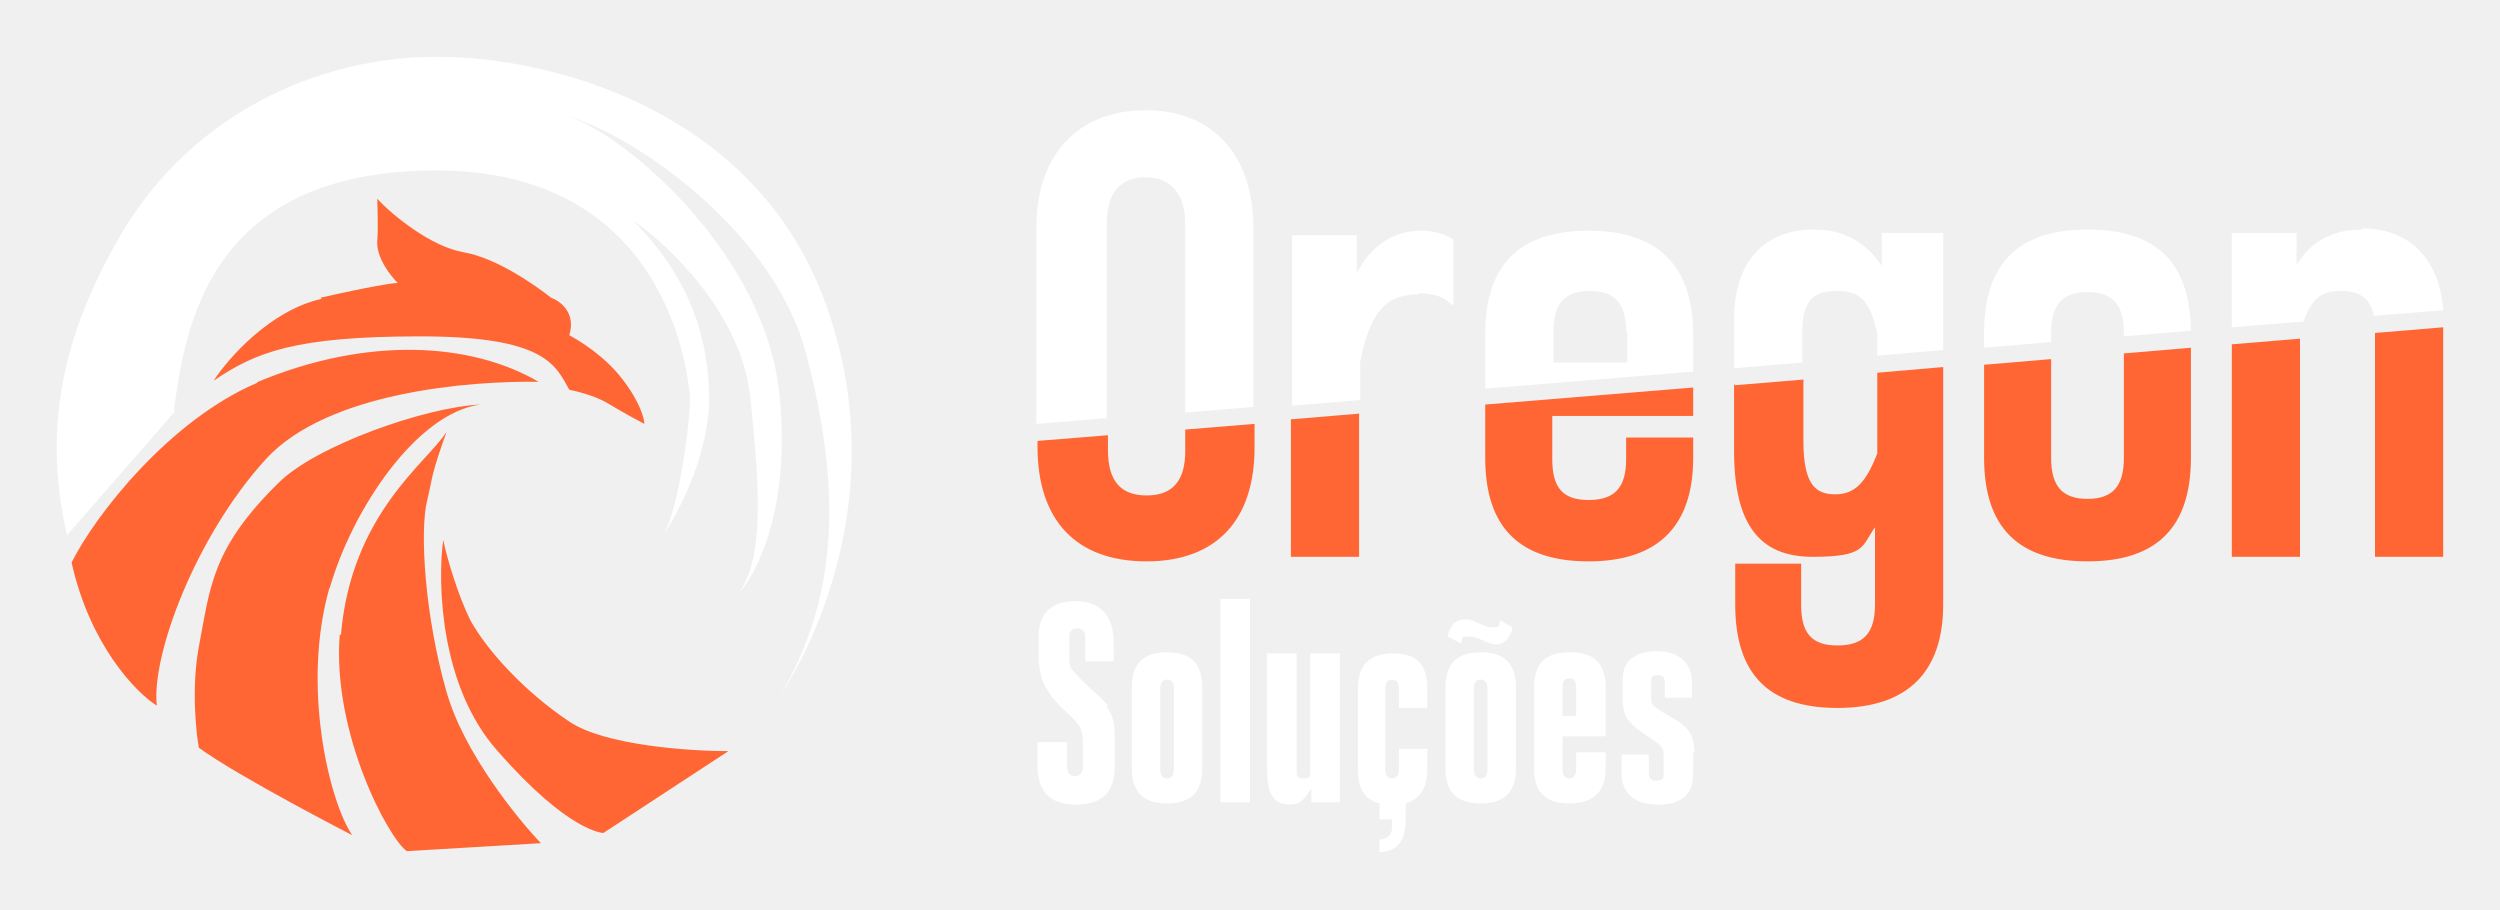
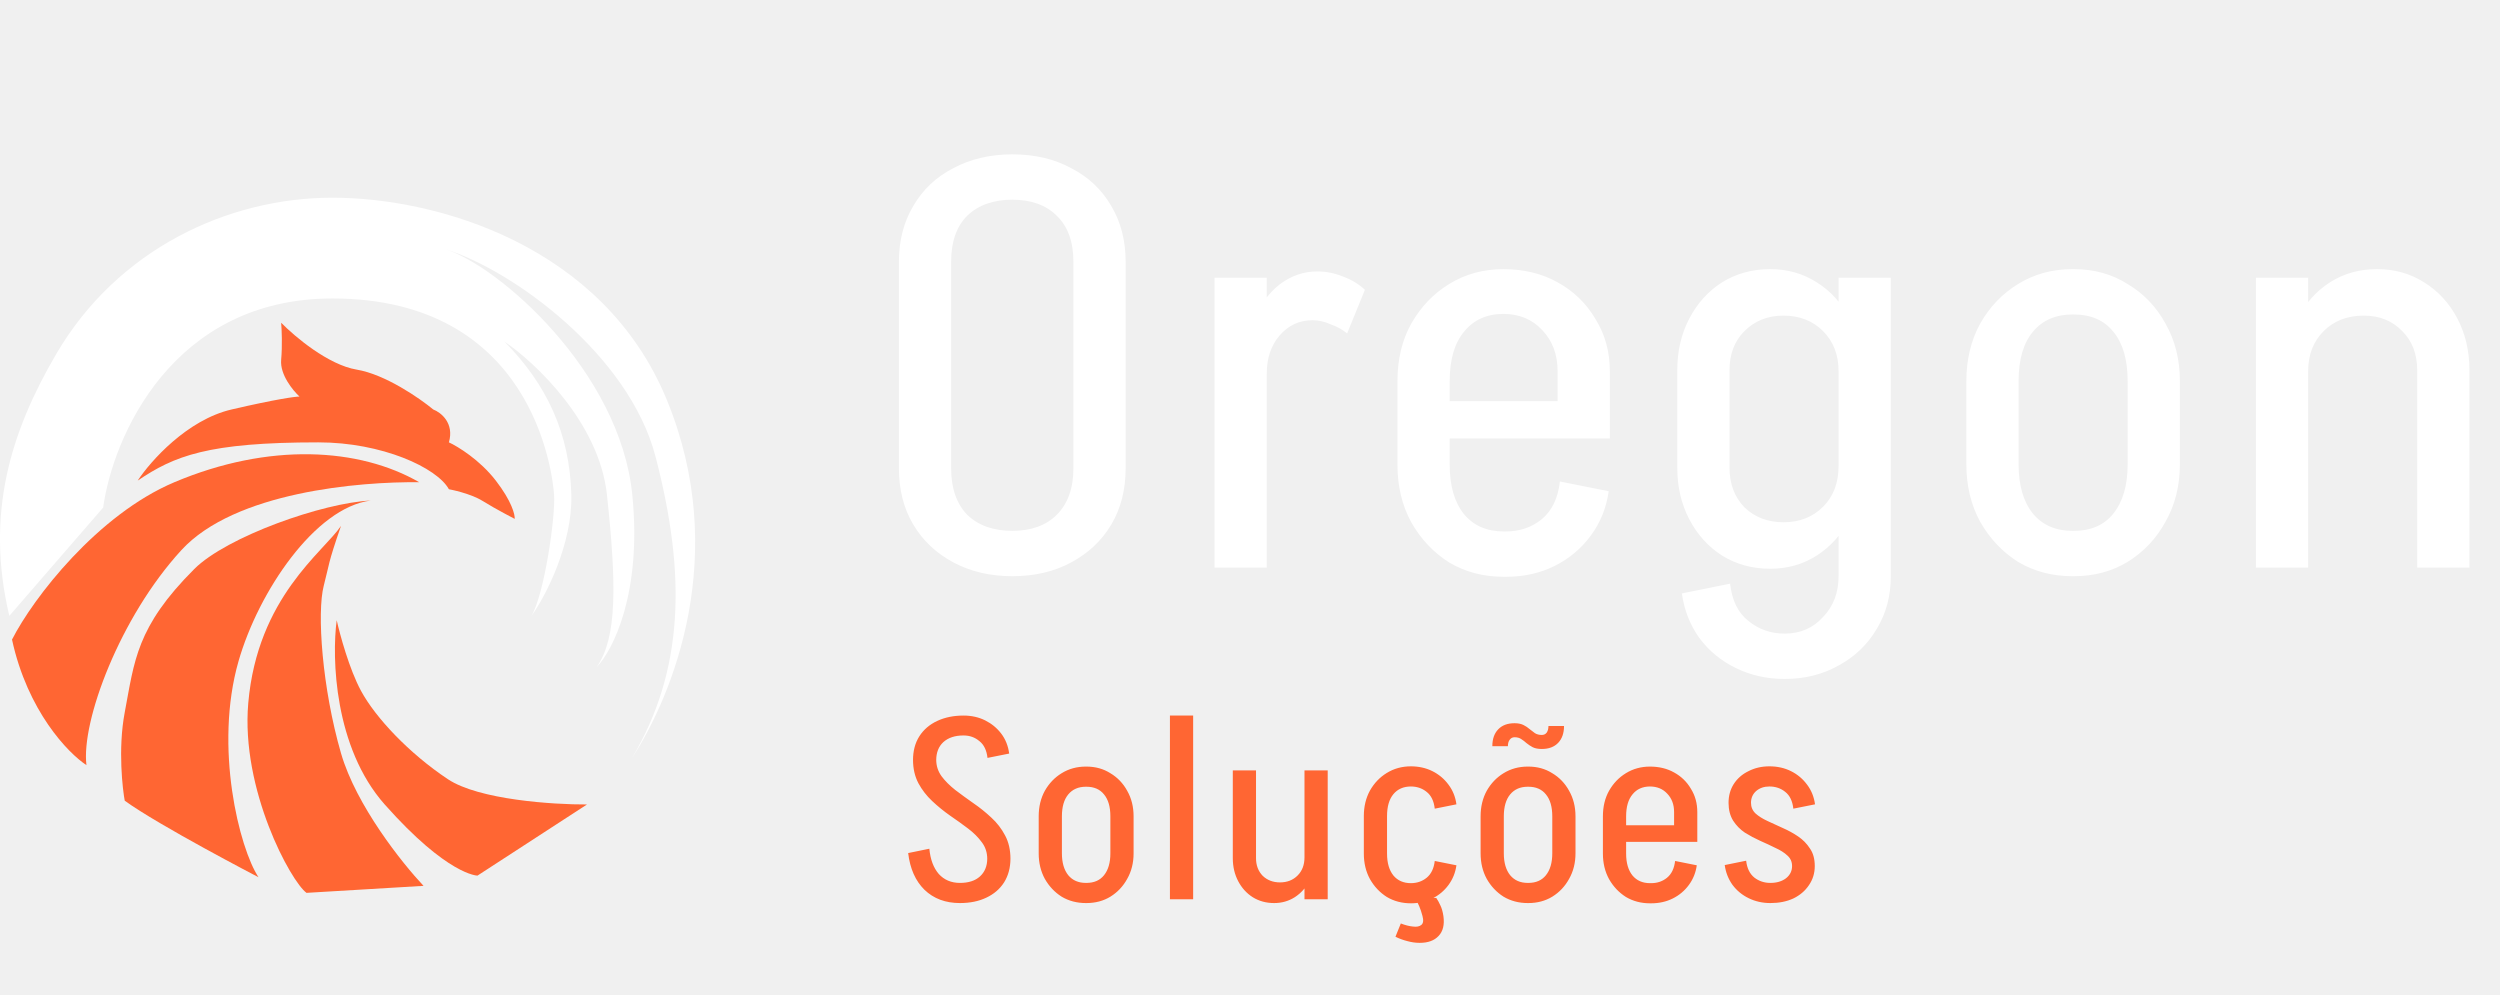
- <svg xmlns="http://www.w3.org/2000/svg" id="Layer_1" version="1.1" viewBox="0 0 220 80">
-   <defs>
-     <style>
-             .st0 {
-             fill: #f63;
-             }
- 
-             .st1 {
-             fill: #fff;
-             }
-         </style>
-   </defs>
-   <g>
-     <path class="st1" d="M15.4,36.2l-9.5,10.9c-2.4-10.3.2-18.6,4.7-26.4,6.2-10.6,17.3-15.7,27.8-15.7s27.3,4.8,33.7,20.3c6.4,15.6.6,29.8-3.5,36,5.2-8.7,5.5-18.3,2.3-30.3-2.7-10.2-14.3-18.8-21.2-20.9,5.4,1.7,17.7,12.3,18.9,24.7,1,9.9-2,15.7-3.6,17.4,2.1-2.9,2-8.3,1-17.4-.8-7.2-7.2-13.3-10.3-15.4,4.3,4.3,6.6,9.3,6.7,15.4.1,4.9-2.6,10.2-4,12.2,1.3-2.1,2.4-10,2.3-12.2-.2-2.2-2.1-19.8-22.3-19.8s-22.1,14-23.1,21.1Z" />
-     <path class="st0" d="M28.3,26.3c-4.5,1-8.2,5.2-9.5,7.2,3.7-2.5,7.1-3.9,18.2-3.9s11.9,2.6,13.1,4.7c0,0,2.1.4,3.4,1.2,1.3.8,3.2,1.8,3.2,1.8,0-.4-.3-1.8-1.9-3.9-1.6-2.1-3.8-3.4-4.7-3.9.6-2-.8-3-1.6-3.3-1.4-1.1-4.8-3.5-7.7-4-2.9-.5-6.3-3.3-7.6-4.7,0,.6.1,2.3,0,3.7-.1,1.5,1.2,3.1,1.8,3.7-.4,0-2.4.3-6.8,1.3ZM22.6,33.7c-7.7,3.3-14.2,11.6-16.3,15.8,1.6,7.2,5.6,11.4,7.5,12.6-.5-4.4,3.4-14.9,9.6-21.7,5.4-5.9,17.9-6.9,24-6.8-6-3.5-15.1-4-24.7,0ZM29,51.7c-2.5,8.7,0,18.9,2,21.8,0,0-10.1-5.2-13.5-7.7-.2-1-.7-5.2,0-8.9,1-5.2,1.1-8.6,7-14.4,3.3-3.3,13-6.7,17.8-6.9-5.6.7-11.3,9.2-13.3,16.2ZM30,55.9c.9-10.7,7.6-15.2,9.3-17.9-1.4,3.9-1.2,3.9-1.7,6-.7,2.7-.2,10.3,1.7,16.9,1.5,5.3,6.2,11.1,8.3,13.3l-11.8.7c-1.6-1.1-6.6-10.4-5.9-19.1ZM64.1,66.1l-11,7.2s-3,0-9.3-7.2c-5.1-5.7-5.3-14.8-4.8-18.6.3,1.5,1.3,4.9,2.4,7.1,1.5,2.7,4.8,6.3,8.7,8.9,3.1,2.1,10.6,2.6,14,2.6Z" />
-   </g>
-   <g>
-     <path class="st1" d="M102.7,57.4c-2.1,0-3.1,1-3.1,3.1v7.1c0,2.1,1,3.1,3.1,3.1s3.1-1,3.1-3.1v-7.1c0-2.1-1-3.1-3.1-3.1ZM103.3,67.7c0,.5-.2.8-.6.8s-.6-.3-.6-.8v-7.1c0-.5.2-.8.6-.8s.6.3.6.8v7.1ZM130.3,57.4c-2.1,0-3.1,1-3.1,3.1v7.1c0,2.1,1,3.1,3.1,3.1s3.1-1,3.1-3.1v-7.1c0-2.1-1-3.1-3.1-3.1ZM130.9,67.7c0,.5-.2.8-.6.8s-.6-.3-.6-.8v-7.1c0-.5.2-.8.6-.8s.6.3.6.8v7.1ZM138.1,57.4c-2.1,0-3.1,1-3.1,3.1v7.1c0,2.1,1,3.1,3.1,3.1s3.2-1,3.2-3.1v-1.4h-2.6v1.5c0,.5-.2.8-.6.8s-.6-.3-.6-.8v-2.9h3.8v-4.3c0-2.1-1-3.1-3.1-3.1ZM138.7,63h-1.2v-2.5c0-.6.2-.8.6-.8s.6.2.6.8v2.5ZM128.5,56.6l-1.1-.6c.2-1.1.8-1.5,1.6-1.5s1.5.7,2.3.7.6-.1.7-.6l1.1.6c-.2,1.1-.8,1.5-1.5,1.5s-1.5-.7-2.3-.7-.6.1-.7.6ZM97.4,62.2c.5.7.7,1.4.7,2.8v2.4c0,2.2-1,3.4-3.4,3.4s-3.4-1.2-3.4-3.5v-2h2.6v2.2c0,.5.3.8.7.8s.7-.3.7-.8v-1.9c0-1.3-.2-1.6-.7-2.2-.9-.9-1.9-1.7-2.5-2.8-.5-.8-.7-1.7-.7-3.1v-1.5c0-2,1.1-3.1,3.3-3.1s3.3,1.4,3.3,3.6v1.7h-2.5v-2.1c0-.5-.2-.8-.7-.8s-.7.3-.7.7v1.5c0,1,0,1.3.6,1.8.9,1.1,2.1,1.9,2.8,2.8ZM125.6,60.6v1.7h-2.5v-1.7c0-.5-.2-.8-.6-.8s-.6.3-.6.8v7.1c0,.5.2.8.6.8s.6-.3.6-.8v-1.8h2.5v1.8c0,1.6-.6,2.6-1.9,3v1.4c0,1.9-.7,2.8-2.3,2.9v-1.1c.7-.1,1.1-.4,1.1-1.1v-.7h-1.1v-1.4c-1.3-.3-1.9-1.3-1.9-3v-7.1c0-2.1,1-3.1,3.1-3.1s3,1,3,3.1ZM149,66.3v1.8c0,1.8-1,2.7-3.1,2.7s-3.2-1-3.2-2.8v-1.6h2.4v1.7c0,.4.2.6.7.6s.6-.2.6-.5v-1.8c0-.4-.1-.7-.8-1.2-.6-.4-1.7-1.1-2.1-1.6-.6-.6-.7-1.3-.7-2.1v-1.8c0-1.5,1.1-2.4,3-2.4s3.1,1,3.1,2.8v1.3h-2.4v-1.4c0-.4-.2-.6-.6-.6s-.6.2-.6.5v1.5c0,.4,0,.6.6,1,.7.5,1.5.8,2.2,1.4.6.5,1,1.1,1,2.4ZM107.4,52.7h2.6v17.9h-2.6v-17.9ZM115.3,57.5h2.6v13.1h-2.5v-1.1h-.1c-.5.9-1,1.3-1.8,1.3-1.7,0-2-1.4-2-3.2v-10.1h2.6v10.1c0,.7,0,.9.6.9s.6-.2.6-.9v-10.1Z" />
-     <g>
-       <path class="st1" d="M186.9,29.6v-.3c0-2.5-1-3.6-3.2-3.6s-3.2,1.1-3.2,3.6v.8l-5.9.5v-1.3c0-6.1,3-9.1,9.1-9.1s9,2.9,9.1,8.9l-5.9.5ZM207.9,20.2c-2.6,0-4.5,1-5.8,3.1v-2.8h-5.7v8.3l6.3-.5c.8-2.1,1.6-2.7,3.3-2.7s2.6.7,2.9,2.2l6.1-.5c-.3-4.4-2.9-7.2-7.1-7.2ZM171,30.9v-10.4h-5.4v2.9c-1.5-2.2-3.4-3.2-6-3.2-4.4,0-7,2.9-7,7.9v4.3l6-.5v-2.7c0-3,1.2-3.6,3.1-3.6s2.9.8,3.5,3.8v1.9l5.8-.5ZM124.8,25.8c1,0,1.8.2,2.3.5l.8.6v-5.8l-.3-.2c-.8-.4-1.6-.6-2.5-.6-2.5,0-4.4,1.3-5.7,3.7v-3.3h-5.7v15l6-.5v-3.3c.9-5,2.7-6,5.2-6ZM110.3,35.8v-15.7c0-6.5-3.6-10.4-9.5-10.4s-9.6,3.9-9.6,10.3v17.3l6.2-.5v-17.2c0-1.8.6-4,3.4-4s3.5,2.2,3.5,4.1v16.6l6.1-.5ZM149,32.7l-18.3,1.5v-4.8c0-6.1,3-9.1,9.1-9.1s9.2,3.1,9.2,9.1v3.4ZM143.1,29.2c0-2.5-1-3.6-3.2-3.6s-3.2,1.1-3.2,3.6v2.7h6.5v-2.7Z" />
-       <path class="st0" d="M180.5,31.6v8.7c0,2.5,1,3.6,3.2,3.6s3.2-1.1,3.2-3.6v-9.2l5.9-.5v9.7c0,6.1-3,9.1-9.1,9.1s-9.1-3-9.1-9.1v-8.2l5.9-.5ZM100.9,49.4c6.1,0,9.5-3.6,9.5-10v-2.1l-6.1.5v1.9c0,2.6-1.1,3.9-3.4,3.9s-3.4-1.3-3.4-4v-1.3l-6.2.5v.5c0,6.5,3.4,10.1,9.6,10.1ZM202.4,29.8l-6,.5v18.7h6v-19.2ZM152.6,33.8v5.9c0,6.4,2.2,9.3,6.9,9.3s4.3-.9,5.5-2.6v6.8c0,2.5-1,3.6-3.3,3.6s-3.2-1.1-3.2-3.6v-3.6h-5.8v3.6c0,6.1,2.9,9.1,9,9.1s9.3-3.1,9.3-9.1v-20.9l-5.8.5v7.1c-1,2.6-2,3.6-3.7,3.6s-2.8-.8-2.8-4.7v-5.4l-6,.5ZM209,29.3v19.7h6v-20.2l-6,.5ZM113.6,49h6v-12.6s-6,.5-6,.5v12.1ZM149,36.6v-2.5l-18.3,1.5v4.7c0,6.1,3,9.1,9.1,9.1s9.2-3.1,9.2-9.1v-1.8h-5.9v1.9c0,2.5-1,3.6-3.3,3.6s-3.2-1.1-3.2-3.6v-3.8h12.4Z" />
-     </g>
-   </g>
+ <svg xmlns="http://www.w3.org/2000/svg" width="392" height="156" viewBox="0 0 392 156" fill="none">
+   <path d="M168.31 73.52V40.94H176.5V73.52H168.31ZM140.95 73.52V40.94H149.14V73.52H140.95ZM176.5 41.03H168.31C168.31 37.91 167.44 35.51 165.7 33.83C164.02 32.15 161.68 31.31 158.68 31.31V24.2C162.22 24.2 165.31 24.92 167.95 26.36C170.65 27.74 172.75 29.72 174.25 32.3C175.75 34.82 176.5 37.73 176.5 41.03ZM140.95 41.03C140.95 37.73 141.7 34.82 143.2 32.3C144.7 29.72 146.8 27.74 149.5 26.36C152.2 24.92 155.29 24.2 158.77 24.2V31.31C155.77 31.31 153.4 32.15 151.66 33.83C149.98 35.51 149.14 37.91 149.14 41.03H140.95ZM176.5 73.43C176.5 76.79 175.75 79.73 174.25 82.25C172.75 84.77 170.65 86.75 167.95 88.19C165.31 89.63 162.22 90.35 158.68 90.35V83.24C161.68 83.24 164.02 82.4 165.7 80.72C167.44 78.98 168.31 76.55 168.31 73.43H176.5ZM140.95 73.43H149.14C149.14 76.55 149.98 78.98 151.66 80.72C153.4 82.4 155.77 83.24 158.77 83.24V90.35C155.29 90.35 152.2 89.63 149.5 88.19C146.8 86.75 144.7 84.77 143.2 82.25C141.7 79.73 140.95 76.79 140.95 73.43ZM190.439 89V43.55H198.629V89H190.439ZM194.939 58.58C194.939 55.52 195.449 52.79 196.469 50.39C197.489 47.93 198.869 46.01 200.609 44.63C202.409 43.25 204.389 42.56 206.549 42.56L205.829 50.21C203.729 50.21 201.989 51.02 200.609 52.64C199.289 54.2 198.629 56.18 198.629 58.58H194.939ZM211.229 52.28C210.509 51.68 209.639 51.2 208.619 50.84C207.659 50.42 206.729 50.21 205.829 50.21L206.549 42.56C207.929 42.56 209.279 42.83 210.599 43.37C211.919 43.85 213.059 44.54 214.019 45.44L211.229 52.28ZM221.733 68.75V62.9H252.423V68.75H221.733ZM235.683 90.44V83.33H236.133V90.44H235.683ZM219.123 72.89V59.66H227.313V72.89H219.123ZM244.233 62.9V58.22H252.423V62.9H244.233ZM252.423 58.22H244.233C244.233 55.58 243.423 53.42 241.803 51.74C240.243 50.06 238.203 49.22 235.683 49.22V42.2C238.923 42.2 241.773 42.89 244.233 44.27C246.753 45.65 248.733 47.57 250.173 50.03C251.673 52.43 252.423 55.16 252.423 58.22ZM244.593 75.5L252.243 77.03C251.883 79.61 250.953 81.92 249.453 83.96C247.953 86 246.063 87.59 243.783 88.73C241.503 89.87 238.953 90.44 236.133 90.44V83.33C238.293 83.33 240.153 82.7 241.713 81.44C243.333 80.12 244.293 78.14 244.593 75.5ZM219.123 59.75C219.123 56.33 219.843 53.33 221.283 50.75C222.783 48.11 224.763 46.04 227.223 44.54C229.743 42.98 232.593 42.2 235.773 42.2V49.22C233.133 49.22 231.063 50.15 229.563 52.01C228.063 53.81 227.313 56.39 227.313 59.75H219.123ZM219.123 72.89H227.313C227.313 76.19 228.063 78.77 229.563 80.63C231.063 82.43 233.133 83.33 235.773 83.33V90.44C232.593 90.44 229.743 89.69 227.223 88.19C224.763 86.63 222.783 84.53 221.283 81.89C219.843 79.25 219.123 76.25 219.123 72.89ZM288.288 90.62V43.55H296.478V90.62H288.288ZM262.998 73.34V58.04H271.188V73.34H262.998ZM271.188 58.04H262.998C262.998 55.04 263.628 52.34 264.888 49.94C266.148 47.54 267.858 45.65 270.018 44.27C272.238 42.89 274.758 42.2 277.578 42.2L279.648 49.49C277.188 49.49 275.148 50.3 273.528 51.92C271.968 53.48 271.188 55.52 271.188 58.04ZM291.888 58.22H288.288C288.288 55.64 287.478 53.54 285.858 51.92C284.238 50.3 282.168 49.49 279.648 49.49L277.578 42.2C280.278 42.2 282.708 42.89 284.868 44.27C287.088 45.65 288.798 47.57 289.998 50.03C291.258 52.43 291.888 55.16 291.888 58.22ZM271.188 73.34C271.188 75.86 271.968 77.93 273.528 79.55C275.148 81.11 277.188 81.89 279.648 81.89L277.578 89.18C274.758 89.18 272.238 88.49 270.018 87.11C267.858 85.73 266.148 83.84 264.888 81.44C263.628 79.04 262.998 76.34 262.998 73.34H271.188ZM291.888 73.07C291.888 76.13 291.258 78.89 289.998 81.35C288.798 83.75 287.088 85.67 284.868 87.11C282.708 88.49 280.278 89.18 277.578 89.18L279.648 81.89C282.168 81.89 284.238 81.08 285.858 79.46C287.478 77.84 288.288 75.71 288.288 73.07H291.888ZM296.478 90.35C296.478 93.41 295.758 96.14 294.318 98.54C292.878 101 290.898 102.92 288.378 104.3C285.858 105.74 283.008 106.46 279.828 106.46V99.35C282.288 99.35 284.298 98.48 285.858 96.74C287.478 95.06 288.288 92.93 288.288 90.35H296.478ZM271.278 91.52C271.578 94.16 272.538 96.11 274.158 97.37C275.778 98.69 277.668 99.35 279.828 99.35V106.46C277.068 106.46 274.518 105.89 272.178 104.75C269.838 103.61 267.918 102.02 266.418 99.98C264.978 97.94 264.078 95.63 263.718 93.05L271.278 91.52ZM333.615 72.89V59.66H341.805V72.89H333.615ZM308.325 72.89V59.66H316.515V72.89H308.325ZM324.795 49.31V42.2H325.335V49.31H324.795ZM324.795 90.35V83.24H325.335V90.35H324.795ZM308.325 59.75C308.325 56.39 309.045 53.39 310.485 50.75C311.985 48.11 313.965 46.04 316.425 44.54C318.945 42.98 321.795 42.2 324.975 42.2V49.31C322.335 49.31 320.265 50.21 318.765 52.01C317.265 53.81 316.515 56.39 316.515 59.75H308.325ZM341.805 59.75H333.615C333.615 56.39 332.865 53.81 331.365 52.01C329.925 50.21 327.855 49.31 325.155 49.31V42.2C328.335 42.2 331.155 42.98 333.615 44.54C336.135 46.04 338.115 48.11 339.555 50.75C341.055 53.39 341.805 56.39 341.805 59.75ZM308.325 72.8H316.515C316.515 76.1 317.265 78.68 318.765 80.54C320.265 82.34 322.335 83.24 324.975 83.24V90.35C321.795 90.35 318.945 89.6 316.425 88.1C313.965 86.54 311.985 84.44 310.485 81.8C309.045 79.16 308.325 76.16 308.325 72.8ZM341.805 72.8C341.805 76.16 341.055 79.16 339.555 81.8C338.115 84.44 336.135 86.54 333.615 88.1C331.155 89.6 328.335 90.35 325.155 90.35V83.24C327.855 83.24 329.925 82.34 331.365 80.54C332.865 78.68 333.615 76.1 333.615 72.8H341.805ZM353.726 89V43.55H361.916V89H353.726ZM379.016 89V58.04H387.206V89H379.016ZM379.016 58.04C379.016 55.52 378.236 53.48 376.676 51.92C375.116 50.3 373.106 49.49 370.646 49.49L372.716 42.2C375.476 42.2 377.936 42.89 380.096 44.27C382.316 45.65 384.056 47.54 385.316 49.94C386.576 52.34 387.206 55.04 387.206 58.04H379.016ZM358.316 58.22C358.316 55.16 358.946 52.43 360.206 50.03C361.466 47.57 363.176 45.65 365.336 44.27C367.496 42.89 369.956 42.2 372.716 42.2L370.646 49.49C368.066 49.49 365.966 50.3 364.346 51.92C362.726 53.54 361.916 55.64 361.916 58.22H358.316Z" fill="white" />
+   <path d="M154.8 134.68C154.8 133.693 154.52 132.827 153.96 132.08C153.4 131.307 152.68 130.587 151.8 129.92C150.92 129.253 149.973 128.573 148.96 127.88C147.973 127.187 147.04 126.427 146.16 125.6C145.28 124.773 144.56 123.84 144 122.8C143.44 121.733 143.16 120.507 143.16 119.12H146.8C146.8 120.08 147.08 120.947 147.64 121.72C148.2 122.467 148.92 123.187 149.8 123.88C150.68 124.547 151.613 125.227 152.6 125.92C153.613 126.613 154.56 127.373 155.44 128.2C156.32 129 157.04 129.933 157.6 131C158.16 132.04 158.44 133.267 158.44 134.68H154.8ZM143.16 119.2C143.16 117.733 143.493 116.48 144.16 115.44C144.827 114.4 145.76 113.6 146.96 113.04C148.16 112.48 149.533 112.2 151.08 112.2V115.32C149.747 115.32 148.693 115.667 147.92 116.36C147.173 117.053 146.8 118 146.8 119.2H143.16ZM158.44 134.6C158.44 136.04 158.107 137.293 157.44 138.36C156.773 139.4 155.84 140.2 154.64 140.76C153.467 141.32 152.093 141.6 150.52 141.6V138.44C151.853 138.44 152.893 138.107 153.64 137.44C154.413 136.747 154.8 135.8 154.8 134.6H158.44ZM154.84 118.84C154.707 117.64 154.28 116.76 153.56 116.2C152.867 115.613 152.04 115.32 151.08 115.32V112.2C152.333 112.2 153.467 112.453 154.48 112.96C155.493 113.467 156.333 114.16 157 115.04C157.667 115.92 158.08 116.96 158.24 118.16L154.84 118.84ZM145.72 133.08C145.88 134.76 146.373 136.08 147.2 137.04C148.053 137.973 149.16 138.44 150.52 138.44V141.6C148.253 141.6 146.4 140.907 144.96 139.52C143.547 138.133 142.693 136.213 142.4 133.76L145.72 133.08ZM174.107 133.84V127.96H177.747V133.84H174.107ZM162.867 133.84V127.96H166.507V133.84H162.867ZM170.187 123.36V120.2H170.427V123.36H170.187ZM170.187 141.6V138.44H170.427V141.6H170.187ZM162.867 128C162.867 126.507 163.187 125.173 163.827 124C164.494 122.827 165.374 121.907 166.467 121.24C167.587 120.547 168.854 120.2 170.267 120.2V123.36C169.094 123.36 168.174 123.76 167.507 124.56C166.841 125.36 166.507 126.507 166.507 128H162.867ZM177.747 128H174.107C174.107 126.507 173.774 125.36 173.107 124.56C172.467 123.76 171.547 123.36 170.347 123.36V120.2C171.761 120.2 173.014 120.547 174.107 121.24C175.227 121.907 176.107 122.827 176.747 124C177.414 125.173 177.747 126.507 177.747 128ZM162.867 133.8H166.507C166.507 135.267 166.841 136.413 167.507 137.24C168.174 138.04 169.094 138.44 170.267 138.44V141.6C168.854 141.6 167.587 141.267 166.467 140.6C165.374 139.907 164.494 138.973 163.827 137.8C163.187 136.627 162.867 135.293 162.867 133.8ZM177.747 133.8C177.747 135.293 177.414 136.627 176.747 137.8C176.107 138.973 175.227 139.907 174.107 140.6C173.014 141.267 171.761 141.6 170.347 141.6V138.44C171.547 138.44 172.467 138.04 173.107 137.24C173.774 136.413 174.107 135.267 174.107 133.8H177.747ZM183.445 141V112.2H187.085V141H183.445ZM208.183 120.8V141H204.543V120.8H208.183ZM196.943 120.8V134.56H193.303V120.8H196.943ZM196.943 134.56C196.943 135.68 197.29 136.6 197.983 137.32C198.703 138.013 199.61 138.36 200.703 138.36L199.783 141.6C198.53 141.6 197.41 141.293 196.423 140.68C195.463 140.067 194.703 139.227 194.143 138.16C193.583 137.093 193.303 135.893 193.303 134.56H196.943ZM206.143 134.44C206.143 135.8 205.863 137.027 205.303 138.12C204.77 139.187 204.01 140.04 203.023 140.68C202.063 141.293 200.983 141.6 199.783 141.6L200.703 138.36C201.823 138.36 202.743 138 203.463 137.28C204.183 136.56 204.543 135.613 204.543 134.44H206.143ZM213.848 133.88V127.92H217.488V133.88H213.848ZM213.848 127.96C213.848 126.467 214.168 125.133 214.808 123.96C215.475 122.787 216.355 121.867 217.448 121.2C218.568 120.507 219.835 120.16 221.248 120.16V123.32C220.075 123.32 219.155 123.72 218.488 124.52C217.822 125.32 217.488 126.467 217.488 127.96H213.848ZM224.968 126.8C224.835 125.6 224.408 124.72 223.688 124.16C222.995 123.6 222.168 123.32 221.208 123.32V120.16C222.462 120.16 223.595 120.413 224.608 120.92C225.622 121.427 226.462 122.133 227.128 123.04C227.795 123.92 228.208 124.947 228.368 126.12L224.968 126.8ZM213.848 133.84H217.488C217.488 135.307 217.822 136.453 218.488 137.28C219.155 138.08 220.075 138.48 221.248 138.48V141.64C219.835 141.64 218.568 141.307 217.448 140.64C216.355 139.947 215.475 139.013 214.808 137.84C214.168 136.667 213.848 135.333 213.848 133.84ZM224.968 135L228.368 135.68C228.208 136.827 227.795 137.853 227.128 138.76C226.462 139.667 225.622 140.373 224.608 140.88C223.595 141.387 222.462 141.64 221.208 141.64V138.48C222.168 138.48 222.995 138.2 223.688 137.64C224.408 137.053 224.835 136.173 224.968 135ZM222.608 147.84C221.968 147.84 221.315 147.747 220.648 147.56C220.008 147.4 219.395 147.173 218.808 146.88L219.648 144.8C220.342 145.067 220.968 145.227 221.528 145.28C222.115 145.36 222.555 145.28 222.848 145.04C223.168 144.8 223.235 144.333 223.048 143.64H226.328C226.515 145 226.262 146.04 225.568 146.76C224.902 147.48 223.915 147.84 222.608 147.84ZM223.048 143.64C222.888 143.027 222.715 142.507 222.528 142.08C222.342 141.653 222.128 141.227 221.888 140.8H225.208C225.448 141.147 225.662 141.533 225.848 141.96C226.062 142.387 226.222 142.947 226.328 143.64H223.048ZM243.398 133.84V127.96H247.038V133.84H243.398ZM232.158 133.84V127.96H235.798V133.84H232.158ZM239.478 123.36V120.2H239.718V123.36H239.478ZM239.478 141.6V138.44H239.718V141.6H239.478ZM232.158 128C232.158 126.507 232.478 125.173 233.118 124C233.784 122.827 234.664 121.907 235.758 121.24C236.878 120.547 238.144 120.2 239.558 120.2V123.36C238.384 123.36 237.464 123.76 236.798 124.56C236.131 125.36 235.798 126.507 235.798 128H232.158ZM247.038 128H243.398C243.398 126.507 243.064 125.36 242.398 124.56C241.758 123.76 240.838 123.36 239.638 123.36V120.2C241.051 120.2 242.304 120.547 243.398 121.24C244.518 121.907 245.398 122.827 246.038 124C246.704 125.173 247.038 126.507 247.038 128ZM232.158 133.8H235.798C235.798 135.267 236.131 136.413 236.798 137.24C237.464 138.04 238.384 138.44 239.558 138.44V141.6C238.144 141.6 236.878 141.267 235.758 140.6C234.664 139.907 233.784 138.973 233.118 137.8C232.478 136.627 232.158 135.293 232.158 133.8ZM247.038 133.8C247.038 135.293 246.704 136.627 246.038 137.8C245.398 138.973 244.518 139.907 243.398 140.6C242.304 141.267 241.051 141.6 239.638 141.6V138.44C240.838 138.44 241.758 138.04 242.398 137.24C243.064 136.413 243.398 135.267 243.398 133.8H247.038ZM241.758 117.44C241.171 117.44 240.691 117.347 240.318 117.16C239.971 116.973 239.651 116.76 239.358 116.52C239.091 116.28 238.811 116.067 238.518 115.88C238.251 115.693 237.904 115.6 237.478 115.6V113.4C238.038 113.4 238.504 113.493 238.878 113.68C239.251 113.867 239.571 114.08 239.838 114.32C240.131 114.56 240.411 114.773 240.678 114.96C240.971 115.147 241.331 115.24 241.758 115.24V117.44ZM233.998 117C233.998 115.88 234.304 115 234.918 114.36C235.531 113.72 236.384 113.4 237.478 113.4V115.6C237.158 115.6 236.904 115.733 236.718 116C236.531 116.24 236.438 116.573 236.438 117H233.998ZM241.758 117.44V115.24C242.078 115.24 242.331 115.12 242.518 114.88C242.704 114.613 242.798 114.267 242.798 113.84H245.238C245.238 114.96 244.931 115.84 244.318 116.48C243.704 117.12 242.851 117.44 241.758 117.44ZM252.496 132V129.4H266.136V132H252.496ZM258.696 141.64V138.48H258.896V141.64H258.696ZM251.336 133.84V127.96H254.976V133.84H251.336ZM262.496 129.4V127.32H266.136V129.4H262.496ZM266.136 127.32H262.496C262.496 126.147 262.136 125.187 261.416 124.44C260.723 123.693 259.816 123.32 258.696 123.32V120.2C260.136 120.2 261.403 120.507 262.496 121.12C263.616 121.733 264.496 122.587 265.136 123.68C265.803 124.747 266.136 125.96 266.136 127.32ZM262.656 135L266.056 135.68C265.896 136.827 265.483 137.853 264.816 138.76C264.149 139.667 263.309 140.373 262.296 140.88C261.283 141.387 260.149 141.64 258.896 141.64V138.48C259.856 138.48 260.683 138.2 261.376 137.64C262.096 137.053 262.523 136.173 262.656 135ZM251.336 128C251.336 126.48 251.656 125.147 252.296 124C252.963 122.827 253.843 121.907 254.936 121.24C256.056 120.547 257.323 120.2 258.736 120.2V123.32C257.563 123.32 256.643 123.733 255.976 124.56C255.309 125.36 254.976 126.507 254.976 128H251.336ZM251.336 133.84H254.976C254.976 135.307 255.309 136.453 255.976 137.28C256.643 138.08 257.563 138.48 258.736 138.48V141.64C257.323 141.64 256.056 141.307 254.936 140.64C253.843 139.947 252.963 139.013 252.296 137.84C251.656 136.667 251.336 135.333 251.336 133.84ZM280.996 135.8C280.996 135.133 280.756 134.587 280.276 134.16C279.796 133.707 279.169 133.307 278.396 132.96C277.649 132.587 276.849 132.213 275.996 131.84C275.169 131.467 274.369 131.04 273.596 130.56C272.849 130.053 272.236 129.427 271.756 128.68C271.276 127.907 271.036 126.973 271.036 125.88C271.036 125.88 271.143 125.88 271.356 125.88C271.596 125.88 271.889 125.88 272.236 125.88C272.609 125.88 272.969 125.88 273.316 125.88C273.663 125.88 273.956 125.88 274.196 125.88C274.436 125.88 274.556 125.88 274.556 125.88C274.556 126.547 274.796 127.107 275.276 127.56C275.756 127.987 276.369 128.373 277.116 128.72C277.889 129.067 278.703 129.44 279.556 129.84C280.409 130.213 281.209 130.653 281.956 131.16C282.703 131.667 283.316 132.293 283.796 133.04C284.303 133.76 284.556 134.68 284.556 135.8C284.556 135.8 284.436 135.8 284.196 135.8C283.956 135.8 283.649 135.8 283.276 135.8C282.929 135.8 282.583 135.8 282.236 135.8C281.889 135.8 281.596 135.8 281.356 135.8C281.116 135.8 280.996 135.8 280.996 135.8ZM277.596 141.6V138.44C278.583 138.44 279.396 138.2 280.036 137.72C280.676 137.213 280.996 136.573 280.996 135.8H284.556C284.556 136.92 284.249 137.92 283.636 138.8C283.049 139.68 282.236 140.373 281.196 140.88C280.156 141.36 278.956 141.6 277.596 141.6ZM271.036 125.88C271.036 124.787 271.303 123.813 271.836 122.96C272.396 122.08 273.169 121.4 274.156 120.92C275.143 120.413 276.236 120.16 277.436 120.16V123.32C276.609 123.32 275.916 123.56 275.356 124.04C274.823 124.52 274.556 125.133 274.556 125.88H271.036ZM273.796 134.96C273.929 136.133 274.356 137.013 275.076 137.6C275.796 138.16 276.636 138.44 277.596 138.44V141.6C276.369 141.6 275.236 141.347 274.196 140.84C273.156 140.333 272.303 139.627 271.636 138.72C270.996 137.813 270.596 136.787 270.436 135.64L273.796 134.96ZM281.196 126.8C281.063 125.6 280.636 124.72 279.916 124.16C279.223 123.6 278.396 123.32 277.436 123.32V120.16C278.689 120.16 279.823 120.413 280.836 120.92C281.849 121.427 282.689 122.133 283.356 123.04C284.023 123.92 284.436 124.947 284.596 126.12L281.196 126.8Z" fill="#FF6633" />
+   <path d="M16.176 79.585L1.461 96.569C-2.345 80.515 1.697 67.675 8.819 55.504C18.46 39.027 35.797 31 52.119 31C68.441 31 94.574 38.436 104.553 62.686C114.532 86.936 105.483 109.018 99.141 118.791C107.175 105.187 107.682 90.316 102.777 71.558C98.61 55.623 80.45 42.354 69.71 39.027C78.167 41.647 97.195 58.208 99.141 77.557C100.697 93.037 96.068 102.033 93.559 104.596C96.773 100.033 96.688 91.668 95.166 77.557C93.948 66.269 83.946 56.856 79.097 53.56C85.778 60.32 89.33 68.009 89.584 77.557C89.787 85.196 85.609 93.442 83.326 96.569C85.338 93.273 87.132 80.937 86.878 77.557C86.624 74.177 83.579 46.801 52.119 46.801C26.951 46.801 17.671 68.657 16.176 79.585Z" fill="white" />
+   <path d="M36.304 64.207C29.336 65.83 23.591 72.319 21.589 75.361C27.34 71.474 32.583 69.362 49.92 69.362C59.9 69.362 68.526 73.333 70.387 76.713C70.387 76.713 73.685 77.304 75.715 78.572C77.744 79.839 80.704 81.36 80.704 81.36C80.761 80.712 80.248 78.606 77.744 75.361C75.241 72.116 71.796 70.009 70.387 69.362C71.266 66.32 69.118 64.658 67.934 64.207C65.791 62.433 60.39 58.698 55.925 57.955C51.46 57.211 46.171 52.744 44.085 50.603C44.17 51.589 44.288 54.135 44.085 56.434C43.882 58.732 45.917 61.222 46.96 62.179C46.312 62.179 43.273 62.585 36.304 64.207Z" fill="#FF6633" />
+   <path d="M27.34 75.613C15.331 80.683 5.239 93.696 1.884 100.286C4.32 111.507 10.68 118.087 13.555 119.974C12.709 113.13 18.781 96.787 28.44 86.26C36.812 77.134 56.348 75.501 65.735 75.613C56.348 70.206 42.221 69.331 27.34 75.613Z" fill="#FF6633" />
+   <path d="M37.404 103.666C33.526 117.173 37.545 133.043 40.533 137.549C40.533 137.549 24.859 129.409 19.559 125.551C19.249 123.917 18.455 117.517 19.559 111.693C21.082 103.666 21.341 98.337 30.469 89.217C35.543 84.148 50.653 78.824 58.124 78.486C49.413 79.585 40.533 92.766 37.404 103.666Z" fill="#FF6633" />
+   <path d="M38.926 110.258C40.369 93.612 50.766 86.514 53.472 82.459C51.358 88.542 51.646 88.458 50.766 91.838C49.667 96.062 50.513 107.892 53.472 118.116C55.84 126.295 63.085 135.381 66.412 138.902L48.06 140C45.607 138.226 37.751 123.813 38.926 110.258Z" fill="#FF6633" />
+   <path d="M92.037 126.142L74.869 137.296C74.869 137.296 70.217 137.296 60.323 126.142C52.407 117.219 52.006 103.159 52.796 97.245C53.303 99.526 54.775 104.934 56.601 108.314C58.885 112.538 64.128 118.115 70.217 122.171C75.089 125.416 86.793 126.17 92.037 126.142Z" fill="#FF6633" />
</svg>
